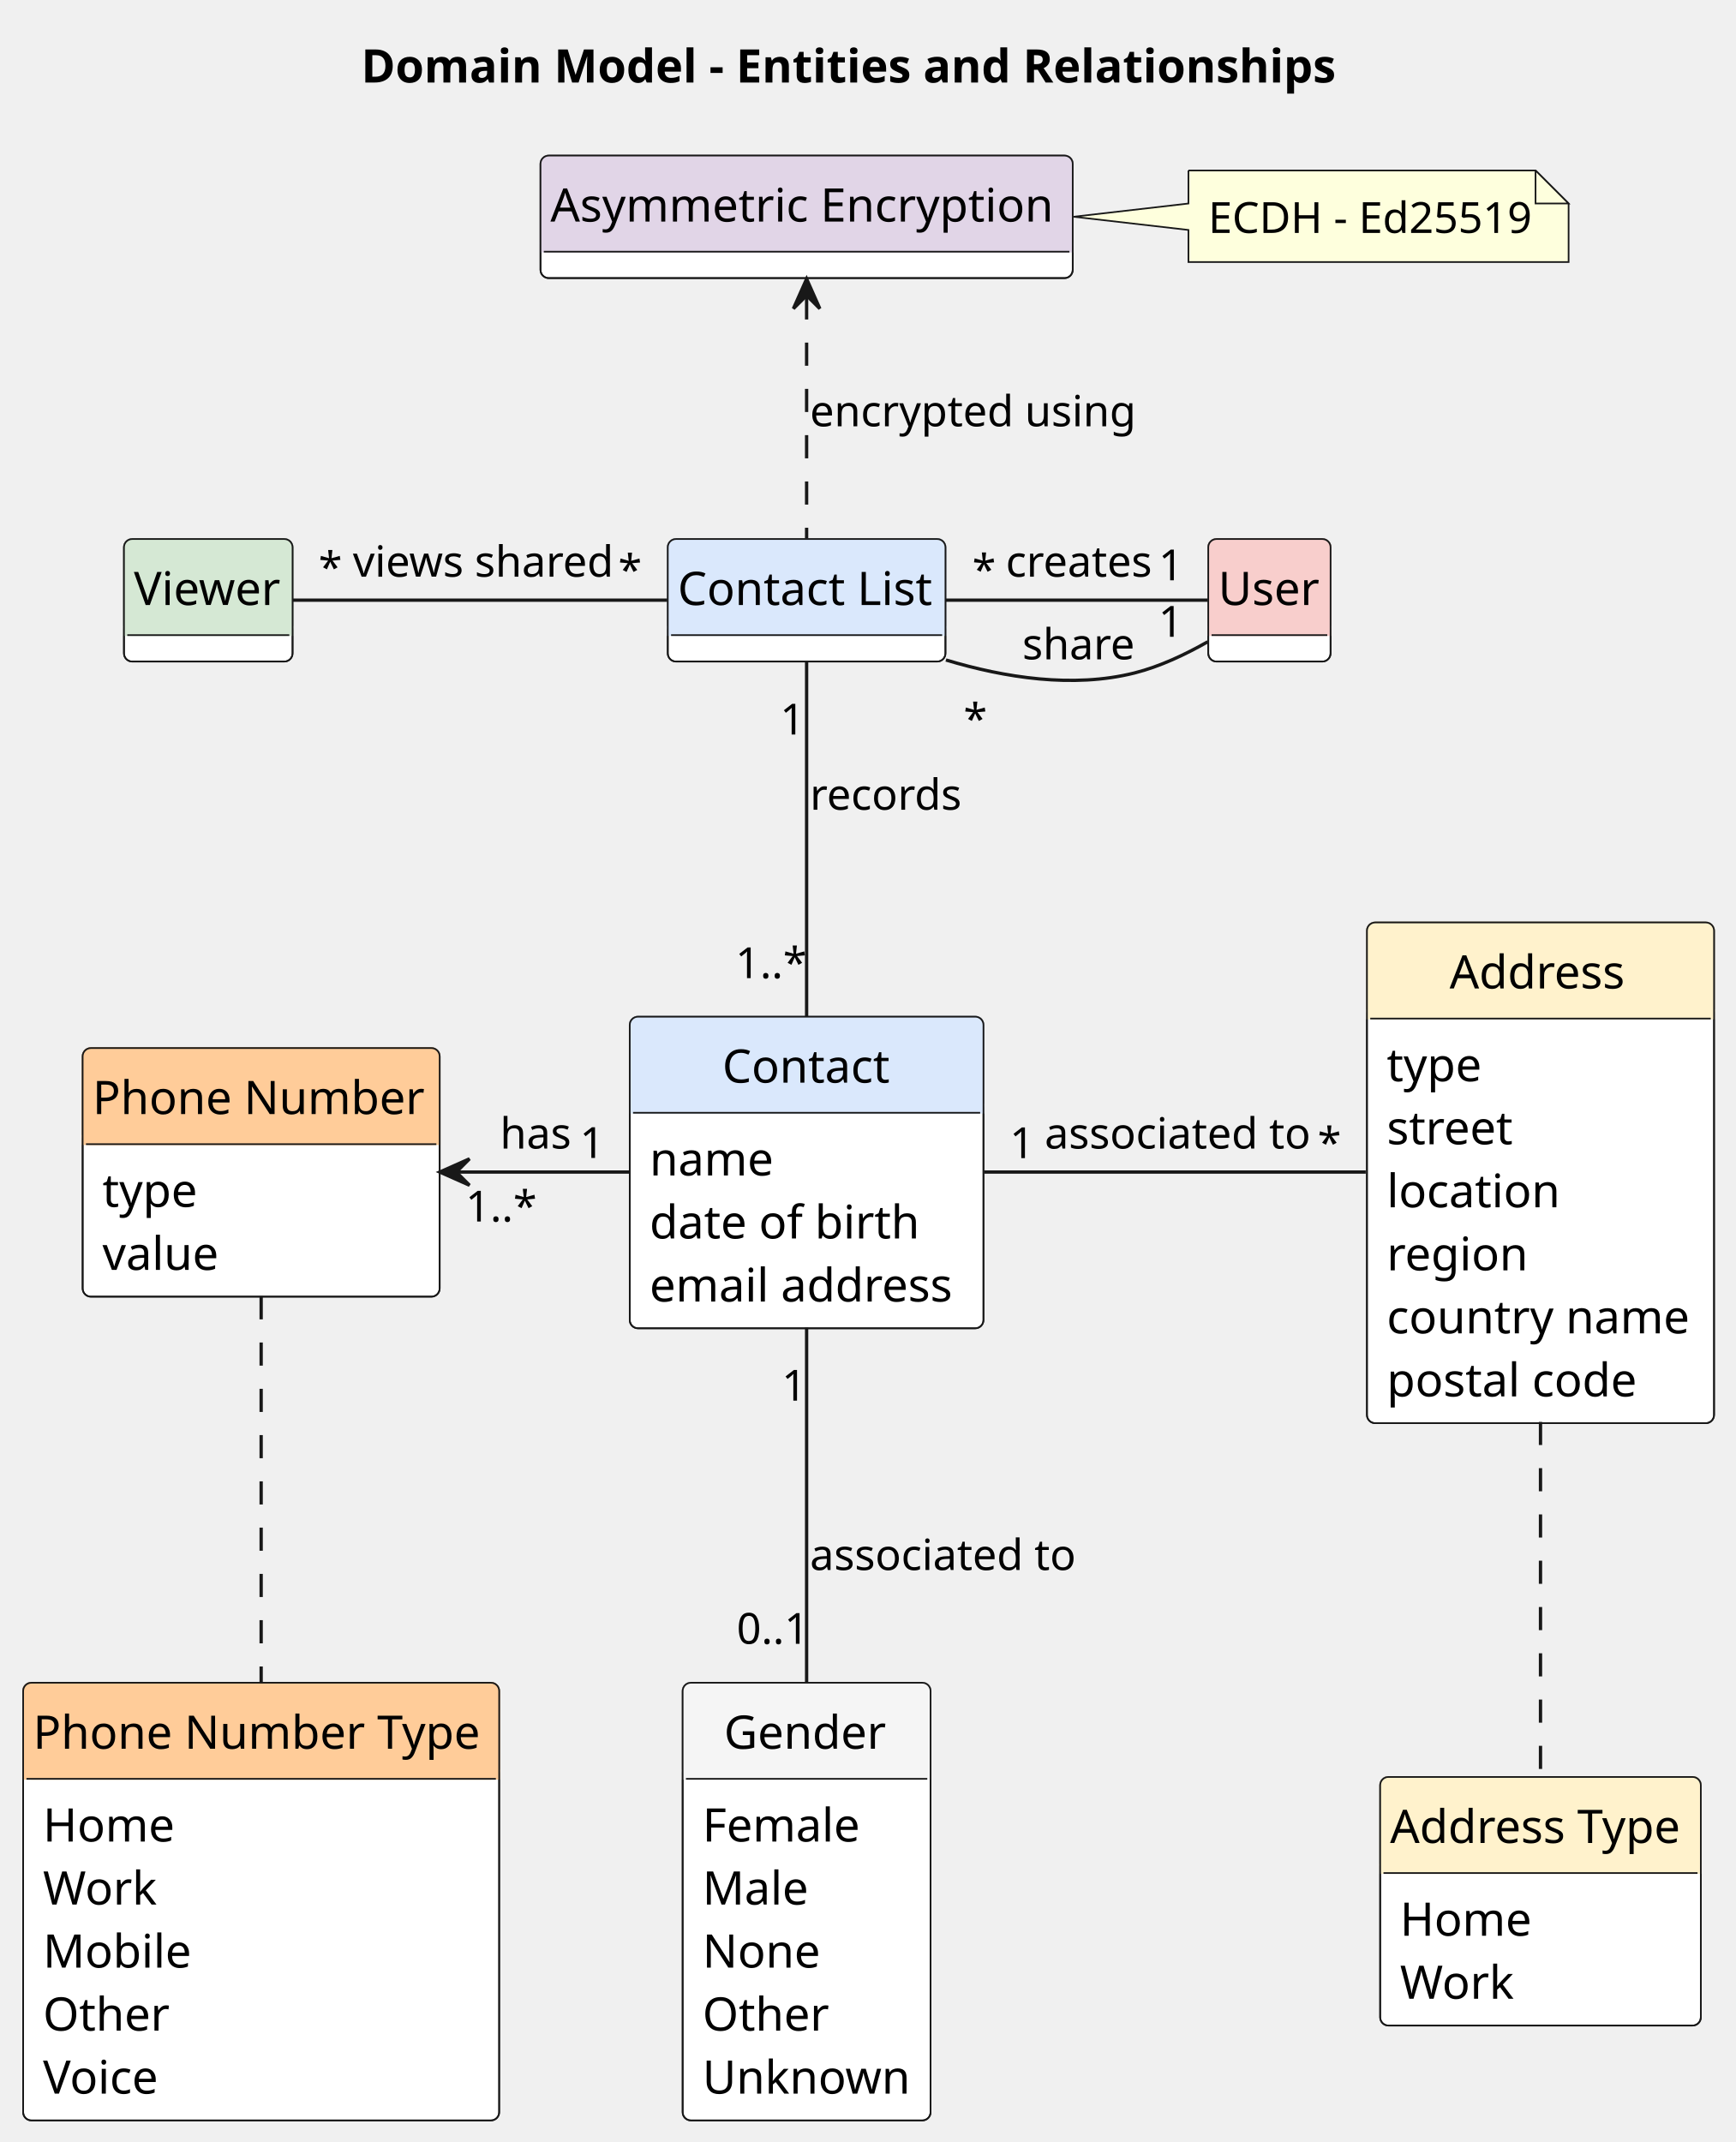
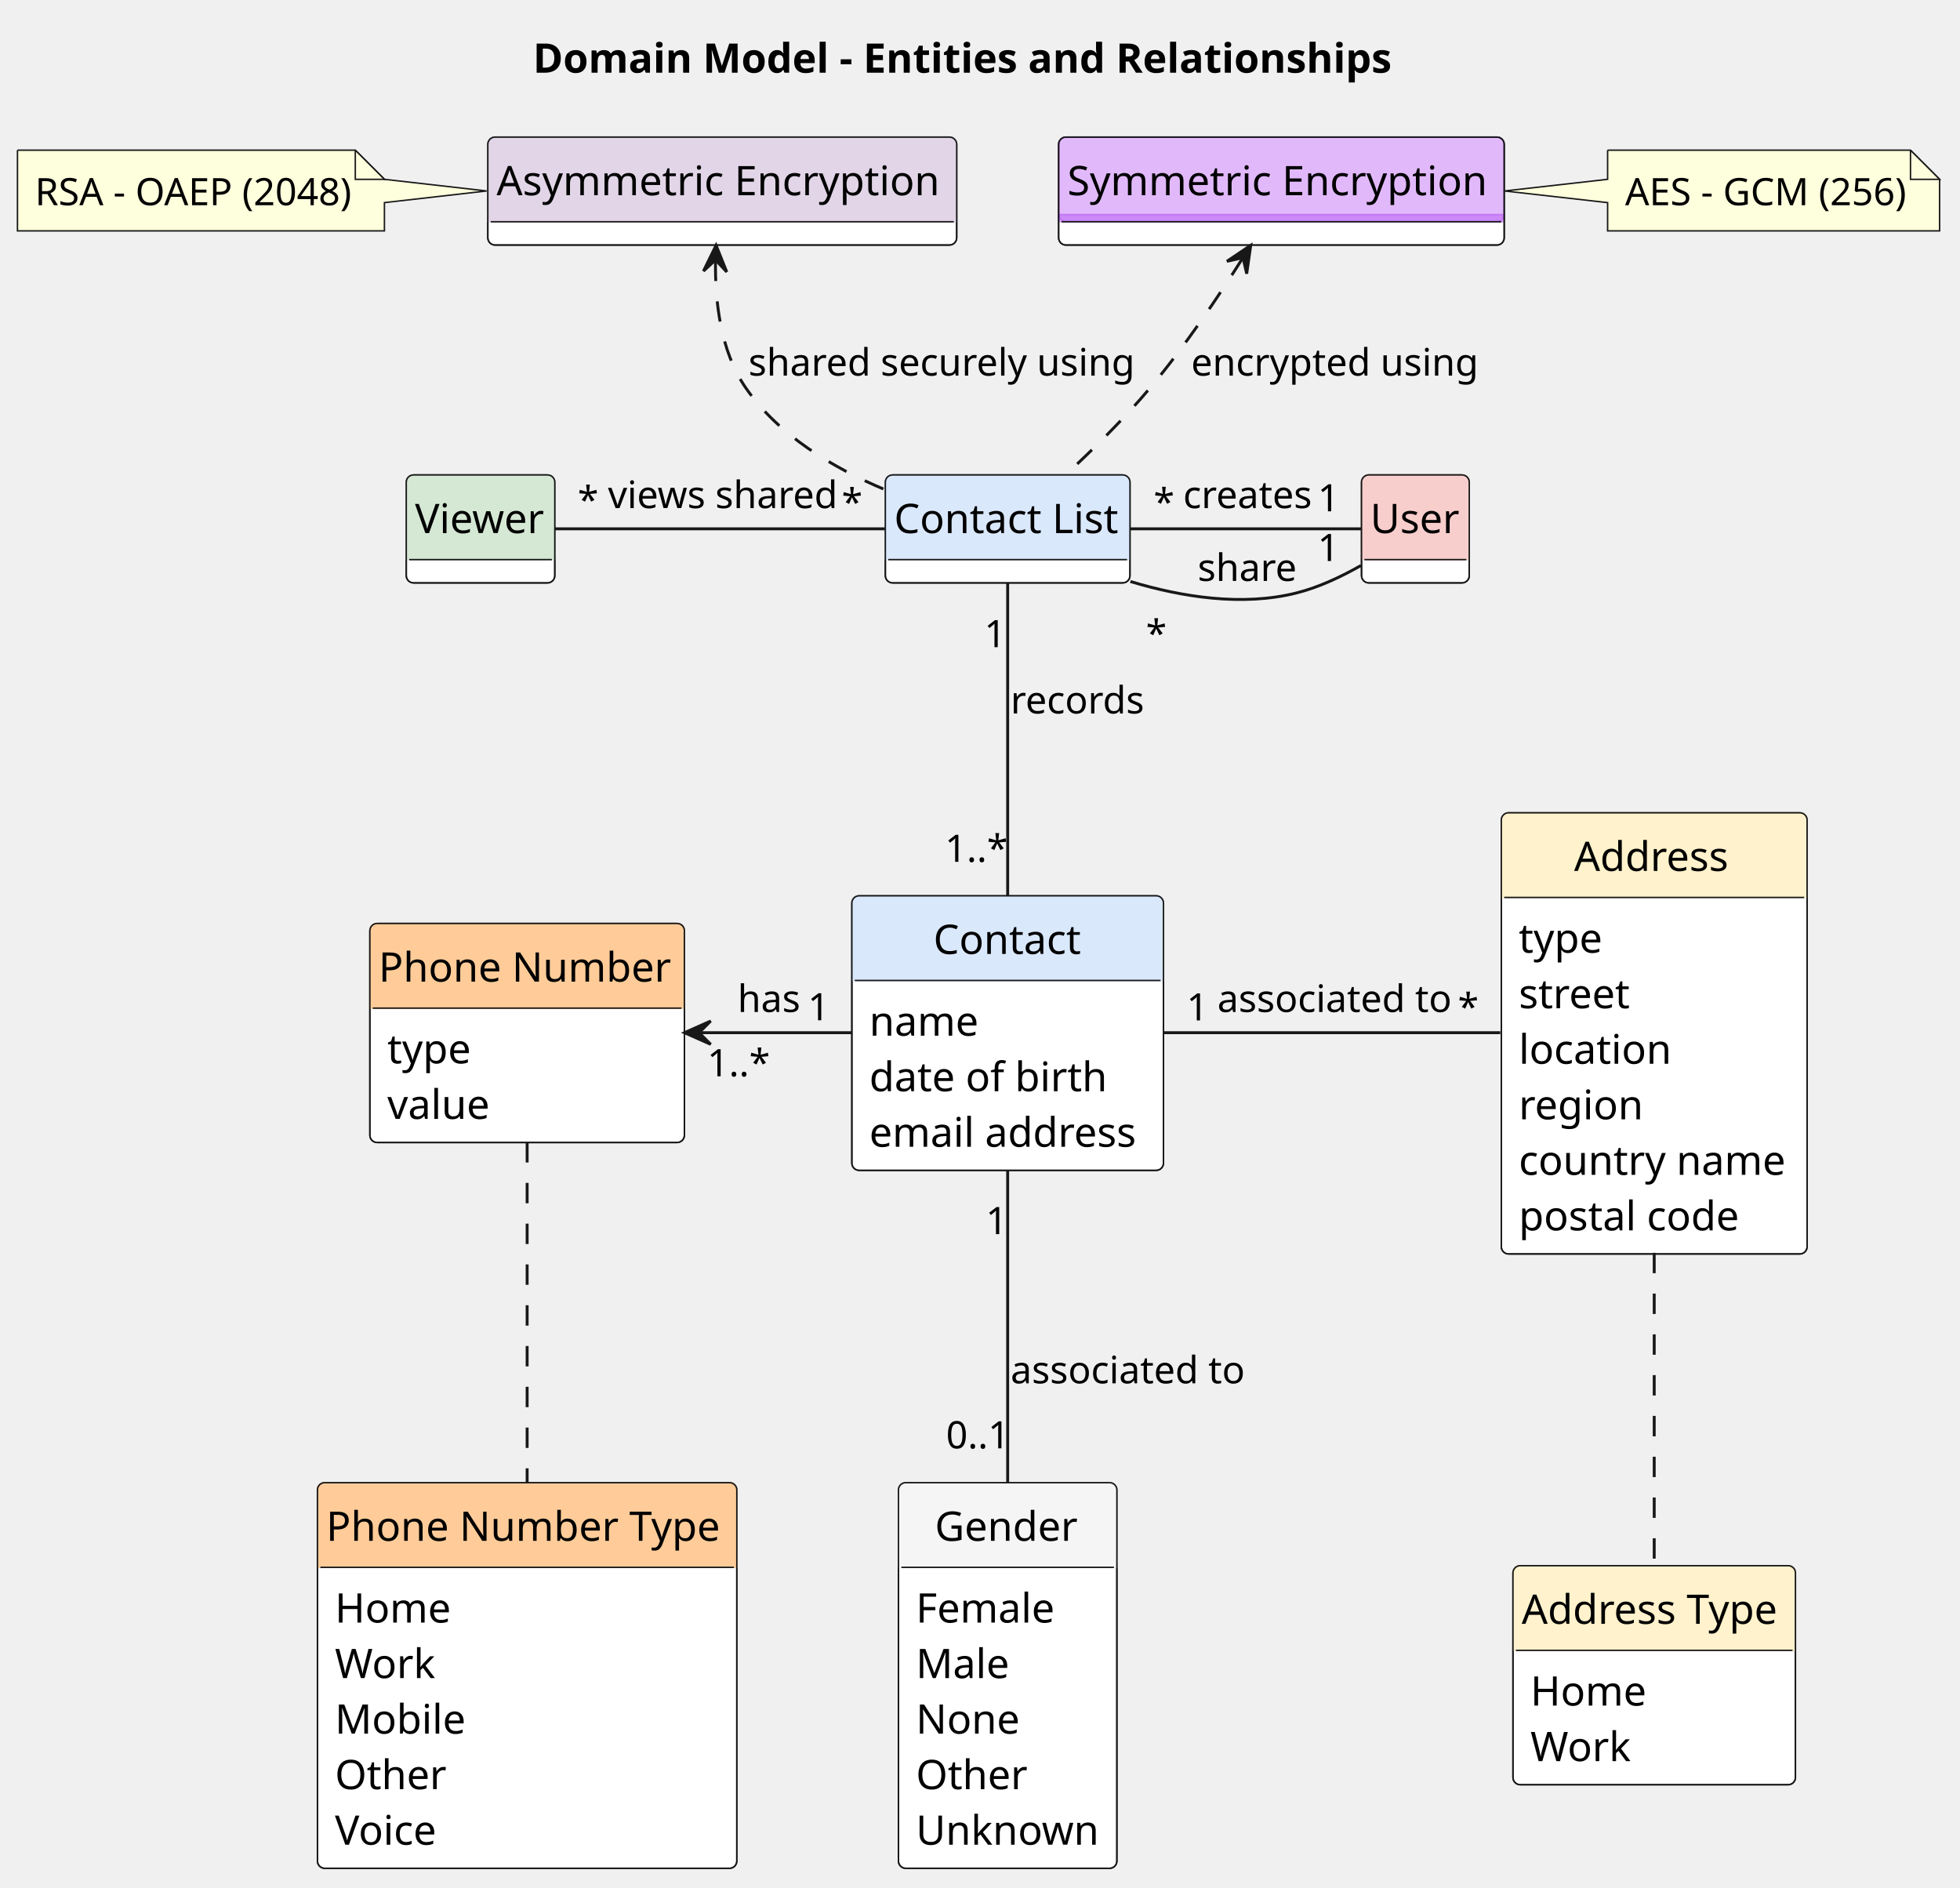
- <svg xmlns="http://www.w3.org/2000/svg" contentStyleType="text/css" height="648px" preserveAspectRatio="none" style="width:525px;height:648px;background:#FFFFFF;" version="1.1" viewBox="0 0 525 648" width="525px" zoomAndPan="magnify">
+ <svg xmlns="http://www.w3.org/2000/svg" contentStyleType="text/css" height="648px" preserveAspectRatio="none" style="width:673px;height:648px;background:#FFFFFF;" version="1.1" viewBox="0 0 673 648" width="673px" zoomAndPan="magnify">
  <defs />
  <g>
-     <rect fill="none" height="29.068" id="_title" style="stroke:none;stroke-width:1.0;" width="303" x="104.25" y="5" />
-     <text fill="#000000" font-family="sans-serif" font-size="14" font-weight="bold" lengthAdjust="spacing" textLength="293" x="109.25" y="24.966">Domain Model - Entities and Relationships</text>
+     <rect fill="none" height="29.068" id="_title" style="stroke:none;stroke-width:1.0;" width="303" x="178" y="5" />
+     <text fill="#000000" font-family="sans-serif" font-size="14" font-weight="bold" lengthAdjust="spacing" textLength="293" x="183" y="24.966">Domain Model - Entities and Relationships</text>
    <g id="elem_USR">
-       <rect codeLine="19" fill="#FFFFFF" height="37.068" id="USR" rx="2.5" ry="2.5" style="stroke:#181818;stroke-width:0.5;" width="37" x="365.5" y="163.068" />
-       <rect fill="#F8CECC" height="29.068" rx="2.5" ry="2.5" style="stroke:#F8CECC;stroke-width:0.5;" width="37" x="365.5" y="163.068" />
-       <rect fill="#F8CECC" height="2.5" style="stroke:#F8CECC;stroke-width:0.5;" width="37" x="365.5" y="189.636" />
-       <rect codeLine="19" fill="none" height="37.068" id="USR" rx="2.5" ry="2.5" style="stroke:#181818;stroke-width:0.5;" width="37" x="365.5" y="163.068" />
-       <text fill="#000000" font-family="sans-serif" font-size="14" lengthAdjust="spacing" textLength="31" x="368.5" y="183.034">User</text>
-       <line style="stroke:#181818;stroke-width:0.5;" x1="366.5" x2="401.5" y1="192.136" y2="192.136" />
+       <rect codeLine="20" fill="#FFFFFF" height="37.068" id="USR" rx="2.5" ry="2.5" style="stroke:#181818;stroke-width:0.5;" width="37" x="467.5" y="163.068" />
+       <rect fill="#F8CECC" height="29.068" rx="2.5" ry="2.5" style="stroke:#F8CECC;stroke-width:0.5;" width="37" x="467.5" y="163.068" />
+       <rect fill="#F8CECC" height="2.5" style="stroke:#F8CECC;stroke-width:0.5;" width="37" x="467.5" y="189.636" />
+       <rect codeLine="20" fill="none" height="37.068" id="USR" rx="2.5" ry="2.5" style="stroke:#181818;stroke-width:0.5;" width="37" x="467.5" y="163.068" />
+       <text fill="#000000" font-family="sans-serif" font-size="14" lengthAdjust="spacing" textLength="31" x="470.5" y="183.034">User</text>
+       <line style="stroke:#181818;stroke-width:0.5;" x1="468.5" x2="503.5" y1="192.136" y2="192.136" />
    </g>
    <g id="elem_VWR">
-       <rect codeLine="20" fill="#FFFFFF" height="37.068" id="VWR" rx="2.5" ry="2.5" style="stroke:#181818;stroke-width:0.5;" width="51" x="37.5" y="163.068" />
-       <rect fill="#D5E8D4" height="29.068" rx="2.5" ry="2.5" style="stroke:#D5E8D4;stroke-width:0.5;" width="51" x="37.5" y="163.068" />
-       <rect fill="#D5E8D4" height="2.5" style="stroke:#D5E8D4;stroke-width:0.5;" width="51" x="37.5" y="189.636" />
-       <rect codeLine="20" fill="none" height="37.068" id="VWR" rx="2.5" ry="2.5" style="stroke:#181818;stroke-width:0.5;" width="51" x="37.5" y="163.068" />
-       <text fill="#000000" font-family="sans-serif" font-size="14" lengthAdjust="spacing" textLength="45" x="40.5" y="183.034">Viewer</text>
-       <line style="stroke:#181818;stroke-width:0.5;" x1="38.5" x2="87.5" y1="192.136" y2="192.136" />
+       <rect codeLine="21" fill="#FFFFFF" height="37.068" id="VWR" rx="2.5" ry="2.5" style="stroke:#181818;stroke-width:0.5;" width="51" x="139.5" y="163.068" />
+       <rect fill="#D5E8D4" height="29.068" rx="2.5" ry="2.5" style="stroke:#D5E8D4;stroke-width:0.5;" width="51" x="139.5" y="163.068" />
+       <rect fill="#D5E8D4" height="2.5" style="stroke:#D5E8D4;stroke-width:0.5;" width="51" x="139.5" y="189.636" />
+       <rect codeLine="21" fill="none" height="37.068" id="VWR" rx="2.5" ry="2.5" style="stroke:#181818;stroke-width:0.5;" width="51" x="139.5" y="163.068" />
+       <text fill="#000000" font-family="sans-serif" font-size="14" lengthAdjust="spacing" textLength="45" x="142.5" y="183.034">Viewer</text>
+       <line style="stroke:#181818;stroke-width:0.5;" x1="140.5" x2="189.5" y1="192.136" y2="192.136" />
    </g>
    <g id="elem_CL">
-       <rect codeLine="21" fill="#FFFFFF" height="37.068" id="CL" rx="2.5" ry="2.5" style="stroke:#181818;stroke-width:0.5;" width="84" x="202" y="163.068" />
-       <rect fill="#DAE8FC" height="29.068" rx="2.5" ry="2.5" style="stroke:#DAE8FC;stroke-width:0.5;" width="84" x="202" y="163.068" />
-       <rect fill="#DAE8FC" height="2.5" style="stroke:#DAE8FC;stroke-width:0.5;" width="84" x="202" y="189.636" />
-       <rect codeLine="21" fill="none" height="37.068" id="CL" rx="2.5" ry="2.5" style="stroke:#181818;stroke-width:0.5;" width="84" x="202" y="163.068" />
-       <text fill="#000000" font-family="sans-serif" font-size="14" lengthAdjust="spacing" textLength="78" x="205" y="183.034">Contact List</text>
-       <line style="stroke:#181818;stroke-width:0.5;" x1="203" x2="285" y1="192.136" y2="192.136" />
+       <rect codeLine="22" fill="#FFFFFF" height="37.068" id="CL" rx="2.5" ry="2.5" style="stroke:#181818;stroke-width:0.5;" width="84" x="304" y="163.068" />
+       <rect fill="#DAE8FC" height="29.068" rx="2.5" ry="2.5" style="stroke:#DAE8FC;stroke-width:0.5;" width="84" x="304" y="163.068" />
+       <rect fill="#DAE8FC" height="2.5" style="stroke:#DAE8FC;stroke-width:0.5;" width="84" x="304" y="189.636" />
+       <rect codeLine="22" fill="none" height="37.068" id="CL" rx="2.5" ry="2.5" style="stroke:#181818;stroke-width:0.5;" width="84" x="304" y="163.068" />
+       <text fill="#000000" font-family="sans-serif" font-size="14" lengthAdjust="spacing" textLength="78" x="307" y="183.034">Contact List</text>
+       <line style="stroke:#181818;stroke-width:0.5;" x1="305" x2="387" y1="192.136" y2="192.136" />
+     </g>
+     <g id="elem_SE">
+       <rect codeLine="23" fill="#FFFFFF" height="37.068" id="SE" rx="2.5" ry="2.5" style="stroke:#181818;stroke-width:0.5;" width="153" x="363.5" y="47.068" />
+       <rect fill="#A020F0" fill-opacity="0.314" height="29.068" rx="2.5" ry="2.5" style="stroke:#A020F050;stroke-width:0.5;" width="153" x="363.5" y="47.068" />
+       <rect fill="#A020F0" fill-opacity="0.314" height="2.5" style="stroke:#A020F050;stroke-width:0.5;" width="153" x="363.5" y="73.636" />
+       <rect codeLine="23" fill="none" height="37.068" id="SE" rx="2.5" ry="2.5" style="stroke:#181818;stroke-width:0.5;" width="153" x="363.5" y="47.068" />
+       <text fill="#000000" font-family="sans-serif" font-size="14" lengthAdjust="spacing" textLength="147" x="366.5" y="67.034">Symmetric Encryption</text>
+       <line style="stroke:#181818;stroke-width:0.5;" x1="364.5" x2="515.5" y1="76.136" y2="76.136" />
    </g>
    <g id="elem_AE">
-       <rect codeLine="22" fill="#FFFFFF" height="37.068" id="AE" rx="2.5" ry="2.5" style="stroke:#181818;stroke-width:0.5;" width="161" x="163.5" y="47.068" />
-       <rect fill="#E1D5E7" height="29.068" rx="2.5" ry="2.5" style="stroke:#E1D5E7;stroke-width:0.5;" width="161" x="163.5" y="47.068" />
-       <rect fill="#E1D5E7" height="2.5" style="stroke:#E1D5E7;stroke-width:0.5;" width="161" x="163.5" y="73.636" />
-       <rect codeLine="22" fill="none" height="37.068" id="AE" rx="2.5" ry="2.5" style="stroke:#181818;stroke-width:0.5;" width="161" x="163.5" y="47.068" />
-       <text fill="#000000" font-family="sans-serif" font-size="14" lengthAdjust="spacing" textLength="155" x="166.5" y="67.034">Asymmetric Encryption</text>
-       <line style="stroke:#181818;stroke-width:0.5;" x1="164.5" x2="323.5" y1="76.136" y2="76.136" />
+       <rect codeLine="24" fill="#FFFFFF" height="37.068" id="AE" rx="2.5" ry="2.5" style="stroke:#181818;stroke-width:0.5;" width="161" x="167.5" y="47.068" />
+       <rect fill="#E1D5E7" height="29.068" rx="2.5" ry="2.5" style="stroke:#E1D5E7;stroke-width:0.5;" width="161" x="167.5" y="47.068" />
+       <rect fill="#E1D5E7" height="2.5" style="stroke:#E1D5E7;stroke-width:0.5;" width="161" x="167.5" y="73.636" />
+       <rect codeLine="24" fill="none" height="37.068" id="AE" rx="2.5" ry="2.5" style="stroke:#181818;stroke-width:0.5;" width="161" x="167.5" y="47.068" />
+       <text fill="#000000" font-family="sans-serif" font-size="14" lengthAdjust="spacing" textLength="155" x="170.5" y="67.034">Asymmetric Encryption</text>
+       <line style="stroke:#181818;stroke-width:0.5;" x1="168.5" x2="327.5" y1="76.136" y2="76.136" />
    </g>
    <g id="elem_CNT">
-       <rect codeLine="26" fill="#FFFFFF" height="94.272" id="CNT" rx="2.5" ry="2.5" style="stroke:#181818;stroke-width:0.5;" width="107" x="190.5" y="307.568" />
-       <rect fill="#DAE8FC" height="29.068" rx="2.5" ry="2.5" style="stroke:#DAE8FC;stroke-width:0.5;" width="107" x="190.5" y="307.568" />
-       <rect fill="#DAE8FC" height="2.5" style="stroke:#DAE8FC;stroke-width:0.5;" width="107" x="190.5" y="334.136" />
-       <rect codeLine="26" fill="none" height="94.272" id="CNT" rx="2.5" ry="2.5" style="stroke:#181818;stroke-width:0.5;" width="107" x="190.5" y="307.568" />
-       <text fill="#000000" font-family="sans-serif" font-size="14" lengthAdjust="spacing" textLength="51" x="218.5" y="327.534">Contact</text>
-       <line style="stroke:#181818;stroke-width:0.5;" x1="191.5" x2="296.5" y1="336.636" y2="336.636" />
-       <text fill="#000000" font-family="sans-serif" font-size="14" lengthAdjust="spacing" textLength="38" x="196.5" y="355.602">name</text>
-       <text fill="#000000" font-family="sans-serif" font-size="14" lengthAdjust="spacing" textLength="84" x="196.5" y="374.67">date of birth</text>
-       <text fill="#000000" font-family="sans-serif" font-size="14" lengthAdjust="spacing" textLength="95" x="196.5" y="393.738">email address</text>
+       <rect codeLine="28" fill="#FFFFFF" height="94.272" id="CNT" rx="2.5" ry="2.5" style="stroke:#181818;stroke-width:0.5;" width="107" x="292.5" y="307.568" />
+       <rect fill="#DAE8FC" height="29.068" rx="2.5" ry="2.5" style="stroke:#DAE8FC;stroke-width:0.5;" width="107" x="292.5" y="307.568" />
+       <rect fill="#DAE8FC" height="2.5" style="stroke:#DAE8FC;stroke-width:0.5;" width="107" x="292.5" y="334.136" />
+       <rect codeLine="28" fill="none" height="94.272" id="CNT" rx="2.5" ry="2.5" style="stroke:#181818;stroke-width:0.5;" width="107" x="292.5" y="307.568" />
+       <text fill="#000000" font-family="sans-serif" font-size="14" lengthAdjust="spacing" textLength="51" x="320.5" y="327.534">Contact</text>
+       <line style="stroke:#181818;stroke-width:0.5;" x1="293.5" x2="398.5" y1="336.636" y2="336.636" />
+       <text fill="#000000" font-family="sans-serif" font-size="14" lengthAdjust="spacing" textLength="38" x="298.5" y="355.602">name</text>
+       <text fill="#000000" font-family="sans-serif" font-size="14" lengthAdjust="spacing" textLength="84" x="298.5" y="374.67">date of birth</text>
+       <text fill="#000000" font-family="sans-serif" font-size="14" lengthAdjust="spacing" textLength="95" x="298.5" y="393.738">email address</text>
    </g>
    <g id="elem_ADR">
-       <rect codeLine="32" fill="#FFFFFF" height="151.475" id="ADR" rx="2.5" ry="2.5" style="stroke:#181818;stroke-width:0.5;" width="105" x="413.5" y="279.068" />
-       <rect fill="#FFF2CC" height="29.068" rx="2.5" ry="2.5" style="stroke:#FFF2CC;stroke-width:0.5;" width="105" x="413.5" y="279.068" />
-       <rect fill="#FFF2CC" height="2.5" style="stroke:#FFF2CC;stroke-width:0.5;" width="105" x="413.5" y="305.636" />
-       <rect codeLine="32" fill="none" height="151.475" id="ADR" rx="2.5" ry="2.5" style="stroke:#181818;stroke-width:0.5;" width="105" x="413.5" y="279.068" />
-       <text fill="#000000" font-family="sans-serif" font-size="14" lengthAdjust="spacing" textLength="55" x="438.5" y="299.034">Address</text>
-       <line style="stroke:#181818;stroke-width:0.5;" x1="414.5" x2="517.5" y1="308.136" y2="308.136" />
-       <text fill="#000000" font-family="sans-serif" font-size="14" lengthAdjust="spacing" textLength="29" x="419.5" y="327.102">type</text>
-       <text fill="#000000" font-family="sans-serif" font-size="14" lengthAdjust="spacing" textLength="39" x="419.5" y="346.17">street</text>
-       <text fill="#000000" font-family="sans-serif" font-size="14" lengthAdjust="spacing" textLength="53" x="419.5" y="365.238">location</text>
-       <text fill="#000000" font-family="sans-serif" font-size="14" lengthAdjust="spacing" textLength="44" x="419.5" y="384.305">region</text>
-       <text fill="#000000" font-family="sans-serif" font-size="14" lengthAdjust="spacing" textLength="93" x="419.5" y="403.373">country name</text>
-       <text fill="#000000" font-family="sans-serif" font-size="14" lengthAdjust="spacing" textLength="77" x="419.5" y="422.441">postal code</text>
+       <rect codeLine="34" fill="#FFFFFF" height="151.475" id="ADR" rx="2.5" ry="2.5" style="stroke:#181818;stroke-width:0.5;" width="105" x="515.5" y="279.068" />
+       <rect fill="#FFF2CC" height="29.068" rx="2.5" ry="2.5" style="stroke:#FFF2CC;stroke-width:0.5;" width="105" x="515.5" y="279.068" />
+       <rect fill="#FFF2CC" height="2.5" style="stroke:#FFF2CC;stroke-width:0.5;" width="105" x="515.5" y="305.636" />
+       <rect codeLine="34" fill="none" height="151.475" id="ADR" rx="2.5" ry="2.5" style="stroke:#181818;stroke-width:0.5;" width="105" x="515.5" y="279.068" />
+       <text fill="#000000" font-family="sans-serif" font-size="14" lengthAdjust="spacing" textLength="55" x="540.5" y="299.034">Address</text>
+       <line style="stroke:#181818;stroke-width:0.5;" x1="516.5" x2="619.5" y1="308.136" y2="308.136" />
+       <text fill="#000000" font-family="sans-serif" font-size="14" lengthAdjust="spacing" textLength="29" x="521.5" y="327.102">type</text>
+       <text fill="#000000" font-family="sans-serif" font-size="14" lengthAdjust="spacing" textLength="39" x="521.5" y="346.17">street</text>
+       <text fill="#000000" font-family="sans-serif" font-size="14" lengthAdjust="spacing" textLength="53" x="521.5" y="365.238">location</text>
+       <text fill="#000000" font-family="sans-serif" font-size="14" lengthAdjust="spacing" textLength="44" x="521.5" y="384.305">region</text>
+       <text fill="#000000" font-family="sans-serif" font-size="14" lengthAdjust="spacing" textLength="93" x="521.5" y="403.373">country name</text>
+       <text fill="#000000" font-family="sans-serif" font-size="14" lengthAdjust="spacing" textLength="77" x="521.5" y="422.441">postal code</text>
    </g>
    <g id="elem_ADRT">
-       <rect codeLine="41" fill="#FFFFFF" height="75.204" id="ADRT" rx="2.5" ry="2.5" style="stroke:#181818;stroke-width:0.5;" width="97" x="417.5" y="537.568" />
-       <rect fill="#FFF2CC" height="29.068" rx="2.5" ry="2.5" style="stroke:#FFF2CC;stroke-width:0.5;" width="97" x="417.5" y="537.568" />
-       <rect fill="#FFF2CC" height="2.5" style="stroke:#FFF2CC;stroke-width:0.5;" width="97" x="417.5" y="564.136" />
-       <rect codeLine="41" fill="none" height="75.204" id="ADRT" rx="2.5" ry="2.5" style="stroke:#181818;stroke-width:0.5;" width="97" x="417.5" y="537.568" />
-       <text fill="#000000" font-family="sans-serif" font-size="14" lengthAdjust="spacing" textLength="91" x="420.5" y="557.534">Address Type</text>
-       <line style="stroke:#181818;stroke-width:0.5;" x1="418.5" x2="513.5" y1="566.636" y2="566.636" />
-       <text fill="#000000" font-family="sans-serif" font-size="14" lengthAdjust="spacing" textLength="39" x="423.5" y="585.602">Home</text>
-       <text fill="#000000" font-family="sans-serif" font-size="14" lengthAdjust="spacing" textLength="34" x="423.5" y="604.67">Work</text>
+       <rect codeLine="43" fill="#FFFFFF" height="75.204" id="ADRT" rx="2.5" ry="2.5" style="stroke:#181818;stroke-width:0.5;" width="97" x="519.5" y="537.568" />
+       <rect fill="#FFF2CC" height="29.068" rx="2.5" ry="2.5" style="stroke:#FFF2CC;stroke-width:0.5;" width="97" x="519.5" y="537.568" />
+       <rect fill="#FFF2CC" height="2.5" style="stroke:#FFF2CC;stroke-width:0.5;" width="97" x="519.5" y="564.136" />
+       <rect codeLine="43" fill="none" height="75.204" id="ADRT" rx="2.5" ry="2.5" style="stroke:#181818;stroke-width:0.5;" width="97" x="519.5" y="537.568" />
+       <text fill="#000000" font-family="sans-serif" font-size="14" lengthAdjust="spacing" textLength="91" x="522.5" y="557.534">Address Type</text>
+       <line style="stroke:#181818;stroke-width:0.5;" x1="520.5" x2="615.5" y1="566.636" y2="566.636" />
+       <text fill="#000000" font-family="sans-serif" font-size="14" lengthAdjust="spacing" textLength="39" x="525.5" y="585.602">Home</text>
+       <text fill="#000000" font-family="sans-serif" font-size="14" lengthAdjust="spacing" textLength="34" x="525.5" y="604.67">Work</text>
    </g>
    <g id="elem_PN">
-       <rect codeLine="46" fill="#FFFFFF" height="75.204" id="PN" rx="2.5" ry="2.5" style="stroke:#181818;stroke-width:0.5;" width="108" x="25" y="317.068" />
-       <rect fill="#FFCC99" height="29.068" rx="2.5" ry="2.5" style="stroke:#FFCC99;stroke-width:0.5;" width="108" x="25" y="317.068" />
-       <rect fill="#FFCC99" height="2.5" style="stroke:#FFCC99;stroke-width:0.5;" width="108" x="25" y="343.636" />
-       <rect codeLine="46" fill="none" height="75.204" id="PN" rx="2.5" ry="2.5" style="stroke:#181818;stroke-width:0.5;" width="108" x="25" y="317.068" />
-       <text fill="#000000" font-family="sans-serif" font-size="14" lengthAdjust="spacing" textLength="102" x="28" y="337.034">Phone Number</text>
-       <line style="stroke:#181818;stroke-width:0.5;" x1="26" x2="132" y1="346.136" y2="346.136" />
-       <text fill="#000000" font-family="sans-serif" font-size="14" lengthAdjust="spacing" textLength="29" x="31" y="365.102">type</text>
-       <text fill="#000000" font-family="sans-serif" font-size="14" lengthAdjust="spacing" textLength="36" x="31" y="384.17">value</text>
+       <rect codeLine="48" fill="#FFFFFF" height="75.204" id="PN" rx="2.5" ry="2.5" style="stroke:#181818;stroke-width:0.5;" width="108" x="127" y="317.068" />
+       <rect fill="#FFCC99" height="29.068" rx="2.5" ry="2.5" style="stroke:#FFCC99;stroke-width:0.5;" width="108" x="127" y="317.068" />
+       <rect fill="#FFCC99" height="2.5" style="stroke:#FFCC99;stroke-width:0.5;" width="108" x="127" y="343.636" />
+       <rect codeLine="48" fill="none" height="75.204" id="PN" rx="2.5" ry="2.5" style="stroke:#181818;stroke-width:0.5;" width="108" x="127" y="317.068" />
+       <text fill="#000000" font-family="sans-serif" font-size="14" lengthAdjust="spacing" textLength="102" x="130" y="337.034">Phone Number</text>
+       <line style="stroke:#181818;stroke-width:0.5;" x1="128" x2="234" y1="346.136" y2="346.136" />
+       <text fill="#000000" font-family="sans-serif" font-size="14" lengthAdjust="spacing" textLength="29" x="133" y="365.102">type</text>
+       <text fill="#000000" font-family="sans-serif" font-size="14" lengthAdjust="spacing" textLength="36" x="133" y="384.17">value</text>
    </g>
    <g id="elem_PNT">
-       <rect codeLine="51" fill="#FFFFFF" height="132.407" id="PNT" rx="2.5" ry="2.5" style="stroke:#181818;stroke-width:0.5;" width="144" x="7" y="509.068" />
-       <rect fill="#FFCC99" height="29.068" rx="2.5" ry="2.5" style="stroke:#FFCC99;stroke-width:0.5;" width="144" x="7" y="509.068" />
-       <rect fill="#FFCC99" height="2.5" style="stroke:#FFCC99;stroke-width:0.5;" width="144" x="7" y="535.636" />
-       <rect codeLine="51" fill="none" height="132.407" id="PNT" rx="2.5" ry="2.5" style="stroke:#181818;stroke-width:0.5;" width="144" x="7" y="509.068" />
-       <text fill="#000000" font-family="sans-serif" font-size="14" lengthAdjust="spacing" textLength="138" x="10" y="529.034">Phone Number Type</text>
-       <line style="stroke:#181818;stroke-width:0.5;" x1="8" x2="150" y1="538.136" y2="538.136" />
-       <text fill="#000000" font-family="sans-serif" font-size="14" lengthAdjust="spacing" textLength="39" x="13" y="557.102">Home</text>
-       <text fill="#000000" font-family="sans-serif" font-size="14" lengthAdjust="spacing" textLength="34" x="13" y="576.17">Work</text>
-       <text fill="#000000" font-family="sans-serif" font-size="14" lengthAdjust="spacing" textLength="46" x="13" y="595.238">Mobile</text>
-       <text fill="#000000" font-family="sans-serif" font-size="14" lengthAdjust="spacing" textLength="39" x="13" y="614.306">Other</text>
-       <text fill="#000000" font-family="sans-serif" font-size="14" lengthAdjust="spacing" textLength="35" x="13" y="633.373">Voice</text>
+       <rect codeLine="53" fill="#FFFFFF" height="132.407" id="PNT" rx="2.5" ry="2.5" style="stroke:#181818;stroke-width:0.5;" width="144" x="109" y="509.068" />
+       <rect fill="#FFCC99" height="29.068" rx="2.5" ry="2.5" style="stroke:#FFCC99;stroke-width:0.5;" width="144" x="109" y="509.068" />
+       <rect fill="#FFCC99" height="2.5" style="stroke:#FFCC99;stroke-width:0.5;" width="144" x="109" y="535.636" />
+       <rect codeLine="53" fill="none" height="132.407" id="PNT" rx="2.5" ry="2.5" style="stroke:#181818;stroke-width:0.5;" width="144" x="109" y="509.068" />
+       <text fill="#000000" font-family="sans-serif" font-size="14" lengthAdjust="spacing" textLength="138" x="112" y="529.034">Phone Number Type</text>
+       <line style="stroke:#181818;stroke-width:0.5;" x1="110" x2="252" y1="538.136" y2="538.136" />
+       <text fill="#000000" font-family="sans-serif" font-size="14" lengthAdjust="spacing" textLength="39" x="115" y="557.102">Home</text>
+       <text fill="#000000" font-family="sans-serif" font-size="14" lengthAdjust="spacing" textLength="34" x="115" y="576.17">Work</text>
+       <text fill="#000000" font-family="sans-serif" font-size="14" lengthAdjust="spacing" textLength="46" x="115" y="595.238">Mobile</text>
+       <text fill="#000000" font-family="sans-serif" font-size="14" lengthAdjust="spacing" textLength="39" x="115" y="614.306">Other</text>
+       <text fill="#000000" font-family="sans-serif" font-size="14" lengthAdjust="spacing" textLength="35" x="115" y="633.373">Voice</text>
    </g>
    <g id="elem_GN">
-       <rect codeLine="59" fill="#FFFFFF" height="132.407" id="GN" rx="2.5" ry="2.5" style="stroke:#181818;stroke-width:0.5;" width="75" x="206.5" y="509.068" />
-       <rect fill="#F5F5F5" height="29.068" rx="2.5" ry="2.5" style="stroke:#F5F5F5;stroke-width:0.5;" width="75" x="206.5" y="509.068" />
-       <rect fill="#F5F5F5" height="2.5" style="stroke:#F5F5F5;stroke-width:0.5;" width="75" x="206.5" y="535.636" />
-       <rect codeLine="59" fill="none" height="132.407" id="GN" rx="2.5" ry="2.5" style="stroke:#181818;stroke-width:0.5;" width="75" x="206.5" y="509.068" />
-       <text fill="#000000" font-family="sans-serif" font-size="14" lengthAdjust="spacing" textLength="50" x="219" y="529.034">Gender</text>
-       <line style="stroke:#181818;stroke-width:0.5;" x1="207.5" x2="280.5" y1="538.136" y2="538.136" />
-       <text fill="#000000" font-family="sans-serif" font-size="14" lengthAdjust="spacing" textLength="48" x="212.5" y="557.102">Female</text>
-       <text fill="#000000" font-family="sans-serif" font-size="14" lengthAdjust="spacing" textLength="33" x="212.5" y="576.17">Male</text>
-       <text fill="#000000" font-family="sans-serif" font-size="14" lengthAdjust="spacing" textLength="36" x="212.5" y="595.238">None</text>
-       <text fill="#000000" font-family="sans-serif" font-size="14" lengthAdjust="spacing" textLength="39" x="212.5" y="614.306">Other</text>
-       <text fill="#000000" font-family="sans-serif" font-size="14" lengthAdjust="spacing" textLength="63" x="212.5" y="633.373">Unknown</text>
+       <rect codeLine="61" fill="#FFFFFF" height="132.407" id="GN" rx="2.5" ry="2.5" style="stroke:#181818;stroke-width:0.5;" width="75" x="308.5" y="509.068" />
+       <rect fill="#F5F5F5" height="29.068" rx="2.5" ry="2.5" style="stroke:#F5F5F5;stroke-width:0.5;" width="75" x="308.5" y="509.068" />
+       <rect fill="#F5F5F5" height="2.5" style="stroke:#F5F5F5;stroke-width:0.5;" width="75" x="308.5" y="535.636" />
+       <rect codeLine="61" fill="none" height="132.407" id="GN" rx="2.5" ry="2.5" style="stroke:#181818;stroke-width:0.5;" width="75" x="308.5" y="509.068" />
+       <text fill="#000000" font-family="sans-serif" font-size="14" lengthAdjust="spacing" textLength="50" x="321" y="529.034">Gender</text>
+       <line style="stroke:#181818;stroke-width:0.5;" x1="309.5" x2="382.5" y1="538.136" y2="538.136" />
+       <text fill="#000000" font-family="sans-serif" font-size="14" lengthAdjust="spacing" textLength="48" x="314.5" y="557.102">Female</text>
+       <text fill="#000000" font-family="sans-serif" font-size="14" lengthAdjust="spacing" textLength="33" x="314.5" y="576.17">Male</text>
+       <text fill="#000000" font-family="sans-serif" font-size="14" lengthAdjust="spacing" textLength="36" x="314.5" y="595.238">None</text>
+       <text fill="#000000" font-family="sans-serif" font-size="14" lengthAdjust="spacing" textLength="39" x="314.5" y="614.306">Other</text>
+       <text fill="#000000" font-family="sans-serif" font-size="14" lengthAdjust="spacing" textLength="63" x="314.5" y="633.373">Unknown</text>
    </g>
    <g id="elem_PAE_NOTE">
-       <path d="M359.5,51.568 L359.5,61.568 L324.76,65.568 L359.5,69.568 L359.5,79.274 A0,0 0 0 0 359.5,79.274 L474.5,79.274 A0,0 0 0 0 474.5,79.274 L474.5,61.568 L464.5,51.568 L359.5,51.568 A0,0 0 0 0 359.5,51.568 " fill="#FEFFDD" style="stroke:#181818;stroke-width:0.5;" />
-       <path d="M464.5,51.568 L464.5,61.568 L474.5,61.568 L464.5,51.568 " fill="#FEFFDD" style="stroke:#181818;stroke-width:0.5;" />
-       <text fill="#000000" font-family="sans-serif" font-size="13" lengthAdjust="spacing" textLength="94" x="365.5" y="70.465">ECDH - Ed25519</text>
+       <path d="M6,51.568 L6,79.274 A0,0 0 0 0 6,79.274 L132,79.274 A0,0 0 0 0 132,79.274 L132,69.568 L167.09,65.568 L132,61.568 L132,61.568 L122,51.568 L6,51.568 A0,0 0 0 0 6,51.568 " fill="#FEFFDD" style="stroke:#181818;stroke-width:0.5;" />
+       <path d="M122,51.568 L122,61.568 L132,61.568 L122,51.568 " fill="#FEFFDD" style="stroke:#181818;stroke-width:0.5;" />
+       <text fill="#000000" font-family="sans-serif" font-size="13" lengthAdjust="spacing" textLength="105" x="12" y="70.465">RSA - OAEP (2048)</text>
+     </g>
+     <g id="elem_PSE_NOTE">
+       <path d="M552,51.568 L552,61.568 L516.58,65.568 L552,69.568 L552,79.274 A0,0 0 0 0 552,79.274 L666,79.274 A0,0 0 0 0 666,79.274 L666,61.568 L656,51.568 L552,51.568 A0,0 0 0 0 552,51.568 " fill="#FEFFDD" style="stroke:#181818;stroke-width:0.5;" />
+       <path d="M656,51.568 L656,61.568 L666,61.568 L656,51.568 " fill="#FEFFDD" style="stroke:#181818;stroke-width:0.5;" />
+       <text fill="#000000" font-family="sans-serif" font-size="13" lengthAdjust="spacing" textLength="93" x="558" y="70.465">AES - GCM (256)</text>
    </g>
    <g id="link_CNT_GN">
-       <path codeLine="73" d="M244,401.638 C244,432.818 244,474.448 244,508.998 " fill="none" id="CNT-GN" style="stroke:#181818;stroke-width:1.0;" />
-       <text fill="#000000" font-family="sans-serif" font-size="13" lengthAdjust="spacing" textLength="79" x="245" y="474.965">associated to</text>
-       <text fill="#000000" font-family="sans-serif" font-size="13" lengthAdjust="spacing" textLength="7" x="236.486" y="423.729">1</text>
-       <text fill="#000000" font-family="sans-serif" font-size="13" lengthAdjust="spacing" textLength="20" x="222.844" y="497.29">0..1</text>
+       <path codeLine="77" d="M346,401.638 C346,432.818 346,474.448 346,508.998 " fill="none" id="CNT-GN" style="stroke:#181818;stroke-width:1.0;" />
+       <text fill="#000000" font-family="sans-serif" font-size="13" lengthAdjust="spacing" textLength="79" x="347" y="474.965">associated to</text>
+       <text fill="#000000" font-family="sans-serif" font-size="13" lengthAdjust="spacing" textLength="7" x="338.486" y="423.729">1</text>
+       <text fill="#000000" font-family="sans-serif" font-size="13" lengthAdjust="spacing" textLength="20" x="324.844" y="497.29">0..1</text>
    </g>
    <g id="link_CNT_ADR">
-       <path codeLine="74" d="M297.74,354.568 C332.77,354.568 378.28,354.568 413.14,354.568 " fill="none" id="CNT-ADR" style="stroke:#181818;stroke-width:1.0;" />
-       <text fill="#000000" font-family="sans-serif" font-size="13" lengthAdjust="spacing" textLength="79" x="316" y="347.465">associated to</text>
-       <text fill="#000000" font-family="sans-serif" font-size="13" lengthAdjust="spacing" textLength="7" x="305.432" y="350.352">1</text>
-       <text fill="#000000" font-family="sans-serif" font-size="13" lengthAdjust="spacing" textLength="7" x="398.567" y="350.338">*</text>
+       <path codeLine="78" d="M399.74,354.568 C434.77,354.568 480.28,354.568 515.14,354.568 " fill="none" id="CNT-ADR" style="stroke:#181818;stroke-width:1.0;" />
+       <text fill="#000000" font-family="sans-serif" font-size="13" lengthAdjust="spacing" textLength="79" x="418" y="347.465">associated to</text>
+       <text fill="#000000" font-family="sans-serif" font-size="13" lengthAdjust="spacing" textLength="7" x="407.432" y="350.352">1</text>
+       <text fill="#000000" font-family="sans-serif" font-size="13" lengthAdjust="spacing" textLength="7" x="500.567" y="350.338">*</text>
    </g>
    <g id="link_PN_CNT">
-       <path codeLine="75" d="M138.26,354.568 C155.29,354.568 173.75,354.568 190.41,354.568 " fill="none" id="PN-backto-CNT" style="stroke:#181818;stroke-width:1.0;" />
-       <polygon fill="#181818" points="133.03,354.568,142.03,358.568,138.03,354.568,142.03,350.568,133.03,354.568" style="stroke:#181818;stroke-width:1.0;" />
-       <text fill="#000000" font-family="sans-serif" font-size="13" lengthAdjust="spacing" textLength="21" x="151.25" y="347.465">has</text>
-       <text fill="#000000" font-family="sans-serif" font-size="13" lengthAdjust="spacing" textLength="20" x="140.834" y="369.531">1..*</text>
-       <text fill="#000000" font-family="sans-serif" font-size="13" lengthAdjust="spacing" textLength="7" x="175.382" y="350.3">1</text>
+       <path codeLine="79" d="M240.26,354.568 C257.29,354.568 275.75,354.568 292.41,354.568 " fill="none" id="PN-backto-CNT" style="stroke:#181818;stroke-width:1.0;" />
+       <polygon fill="#181818" points="235.03,354.568,244.03,358.568,240.03,354.568,244.03,350.568,235.03,354.568" style="stroke:#181818;stroke-width:1.0;" />
+       <text fill="#000000" font-family="sans-serif" font-size="13" lengthAdjust="spacing" textLength="21" x="253.25" y="347.465">has</text>
+       <text fill="#000000" font-family="sans-serif" font-size="13" lengthAdjust="spacing" textLength="20" x="242.834" y="369.531">1..*</text>
+       <text fill="#000000" font-family="sans-serif" font-size="13" lengthAdjust="spacing" textLength="7" x="277.382" y="350.3">1</text>
    </g>
    <g id="link_ADR_ADRT">
-       <path codeLine="77" d="M466,430.148 C466,466.378 466,508.268 466,537.488 " fill="none" id="ADR-ADRT" style="stroke:#181818;stroke-width:1.0;stroke-dasharray:7.0,7.0;" />
+       <path codeLine="81" d="M568,430.148 C568,466.378 568,508.268 568,537.488 " fill="none" id="ADR-ADRT" style="stroke:#181818;stroke-width:1.0;stroke-dasharray:7.0,7.0;" />
    </g>
    <g id="link_PN_PNT">
-       <path codeLine="79" d="M79,392.138 C79,423.968 79,470.858 79,509.068 " fill="none" id="PN-PNT" style="stroke:#181818;stroke-width:1.0;stroke-dasharray:7.0,7.0;" />
+       <path codeLine="83" d="M181,392.138 C181,423.968 181,470.858 181,509.068 " fill="none" id="PN-PNT" style="stroke:#181818;stroke-width:1.0;stroke-dasharray:7.0,7.0;" />
    </g>
    <g id="link_CL_CNT">
-       <path codeLine="81" d="M244,200.228 C244,225.308 244,272.148 244,307.488 " fill="none" id="CL-CNT" style="stroke:#181818;stroke-width:1.0;" />
-       <text fill="#000000" font-family="sans-serif" font-size="13" lengthAdjust="spacing" textLength="45" x="245" y="244.965">records</text>
-       <text fill="#000000" font-family="sans-serif" font-size="13" lengthAdjust="spacing" textLength="7" x="235.972" y="222.197">1</text>
-       <text fill="#000000" font-family="sans-serif" font-size="13" lengthAdjust="spacing" textLength="20" x="222.469" y="295.908">1..*</text>
+       <path codeLine="85" d="M346,200.228 C346,225.308 346,272.148 346,307.488 " fill="none" id="CL-CNT" style="stroke:#181818;stroke-width:1.0;" />
+       <text fill="#000000" font-family="sans-serif" font-size="13" lengthAdjust="spacing" textLength="45" x="347" y="244.965">records</text>
+       <text fill="#000000" font-family="sans-serif" font-size="13" lengthAdjust="spacing" textLength="7" x="337.972" y="222.197">1</text>
+       <text fill="#000000" font-family="sans-serif" font-size="13" lengthAdjust="spacing" textLength="20" x="324.469" y="295.908">1..*</text>
+     </g>
+     <g id="link_SE_CL">
+       <path codeLine="86" d="M426.72,88.588 C418.27,101.948 406.75,119.058 395,133.068 C386.17,143.598 375.28,154.338 366.01,162.938 " fill="none" id="SE-backto-CL" style="stroke:#181818;stroke-width:1.0;stroke-dasharray:7.0,7.0;" />
+       <polygon fill="#181818" points="429.46,84.218,421.293,89.722,426.806,88.456,428.073,93.969,429.46,84.218" style="stroke:#181818;stroke-width:1.0;" />
+       <text fill="#000000" font-family="sans-serif" font-size="13" lengthAdjust="spacing" textLength="97" x="409" y="128.965">encrypted using</text>
    </g>
    <g id="link_AE_CL">
-       <path codeLine="82" d="M244,89.648 C244,111.288 244,143.188 244,162.878 " fill="none" id="AE-backto-CL" style="stroke:#181818;stroke-width:1.0;stroke-dasharray:7.0,7.0;" />
-       <polygon fill="#181818" points="244,84.378,240,93.378,244,89.378,248,93.378,244,84.378" style="stroke:#181818;stroke-width:1.0;" />
-       <text fill="#000000" font-family="sans-serif" font-size="13" lengthAdjust="spacing" textLength="97" x="245" y="128.965">encrypted using</text>
+       <path codeLine="87" d="M245.69,89.498 C245.46,103.258 247.33,120.468 256,133.068 C267.31,149.518 286.17,160.698 303.72,168.058 " fill="none" id="AE-backto-CL" style="stroke:#181818;stroke-width:1.0;stroke-dasharray:7.0,7.0;" />
+       <polygon fill="#181818" points="245.88,84.228,241.549,93.073,245.694,89.225,249.543,93.37,245.88,84.228" style="stroke:#181818;stroke-width:1.0;" />
+       <text fill="#000000" font-family="sans-serif" font-size="13" lengthAdjust="spacing" textLength="129" x="257" y="128.965">shared securely using</text>
    </g>
    <g id="link_USR_CL">
-       <path codeLine="84" d="M365.36,181.568 C345.21,181.568 312.42,181.568 286,181.568 " fill="none" id="USR-CL" style="stroke:#181818;stroke-width:1.0;" />
-       <text fill="#000000" font-family="sans-serif" font-size="13" lengthAdjust="spacing" textLength="43" x="304.25" y="174.465">creates</text>
-       <text fill="#000000" font-family="sans-serif" font-size="13" lengthAdjust="spacing" textLength="7" x="350.473" y="175.55">1</text>
-       <text fill="#000000" font-family="sans-serif" font-size="13" lengthAdjust="spacing" textLength="7" x="294.105" y="177.008">*</text>
+       <path codeLine="89" d="M467.36,181.568 C447.21,181.568 414.42,181.568 388,181.568 " fill="none" id="USR-CL" style="stroke:#181818;stroke-width:1.0;" />
+       <text fill="#000000" font-family="sans-serif" font-size="13" lengthAdjust="spacing" textLength="43" x="406.25" y="174.465">creates</text>
+       <text fill="#000000" font-family="sans-serif" font-size="13" lengthAdjust="spacing" textLength="7" x="452.473" y="175.55">1</text>
+       <text fill="#000000" font-family="sans-serif" font-size="13" lengthAdjust="spacing" textLength="7" x="396.105" y="177.008">*</text>
    </g>
    <g id="link_CL_USR">
-       <path codeLine="85" d="M286.14,199.658 C303.84,204.988 324.6,208.278 343.25,203.568 C350.89,201.638 358.65,197.958 365.32,194.158 " fill="none" id="CL-USR" style="stroke:#181818;stroke-width:1.0;" />
-       <text fill="#000000" font-family="sans-serif" font-size="13" lengthAdjust="spacing" textLength="33" x="309.25" y="199.465">share</text>
-       <text fill="#000000" font-family="sans-serif" font-size="13" lengthAdjust="spacing" textLength="7" x="291.457" y="222.132">*</text>
-       <text fill="#000000" font-family="sans-serif" font-size="13" lengthAdjust="spacing" textLength="7" x="350.418" y="192.626">1</text>
+       <path codeLine="90" d="M388.14,199.658 C405.84,204.988 426.6,208.278 445.25,203.568 C452.89,201.638 460.65,197.958 467.32,194.158 " fill="none" id="CL-USR" style="stroke:#181818;stroke-width:1.0;" />
+       <text fill="#000000" font-family="sans-serif" font-size="13" lengthAdjust="spacing" textLength="33" x="411.25" y="199.465">share</text>
+       <text fill="#000000" font-family="sans-serif" font-size="13" lengthAdjust="spacing" textLength="7" x="393.457" y="222.132">*</text>
+       <text fill="#000000" font-family="sans-serif" font-size="13" lengthAdjust="spacing" textLength="7" x="452.418" y="192.626">1</text>
    </g>
    <g id="link_VWR_CL">
-       <path codeLine="86" d="M88.55,181.568 C117.98,181.568 166.77,181.568 201.85,181.568 " fill="none" id="VWR-CL" style="stroke:#181818;stroke-width:1.0;" />
-       <text fill="#000000" font-family="sans-serif" font-size="13" lengthAdjust="spacing" textLength="77" x="106.75" y="174.465">views shared</text>
-       <text fill="#000000" font-family="sans-serif" font-size="13" lengthAdjust="spacing" textLength="7" x="96.357" y="176.266">*</text>
-       <text fill="#000000" font-family="sans-serif" font-size="13" lengthAdjust="spacing" textLength="7" x="187.004" y="177.059">*</text>
+       <path codeLine="91" d="M190.55,181.568 C219.98,181.568 268.77,181.568 303.85,181.568 " fill="none" id="VWR-CL" style="stroke:#181818;stroke-width:1.0;" />
+       <text fill="#000000" font-family="sans-serif" font-size="13" lengthAdjust="spacing" textLength="77" x="208.75" y="174.465">views shared</text>
+       <text fill="#000000" font-family="sans-serif" font-size="13" lengthAdjust="spacing" textLength="7" x="198.357" y="176.266">*</text>
+       <text fill="#000000" font-family="sans-serif" font-size="13" lengthAdjust="spacing" textLength="7" x="289.004" y="177.059">*</text>
    </g>
  </g>
</svg>
